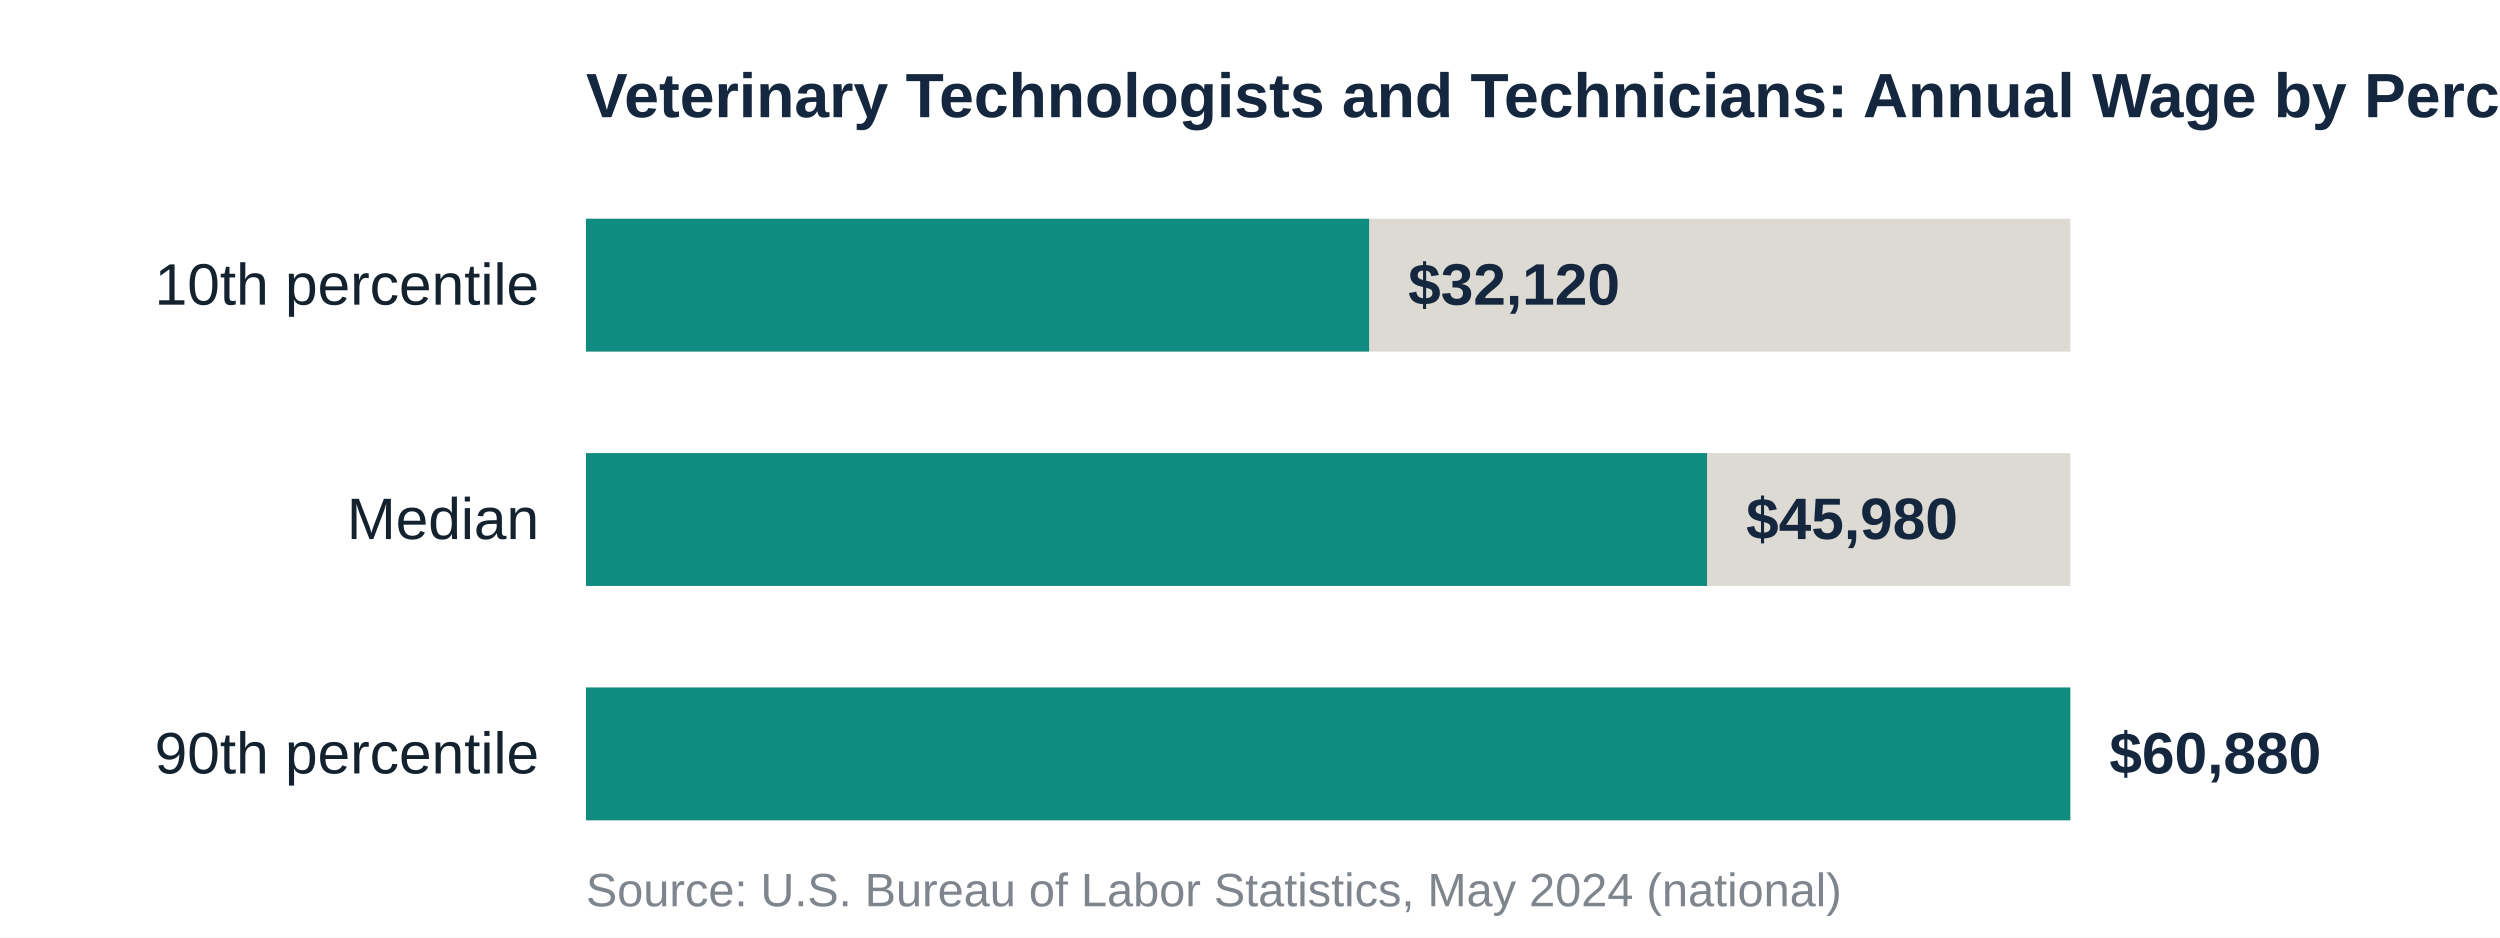
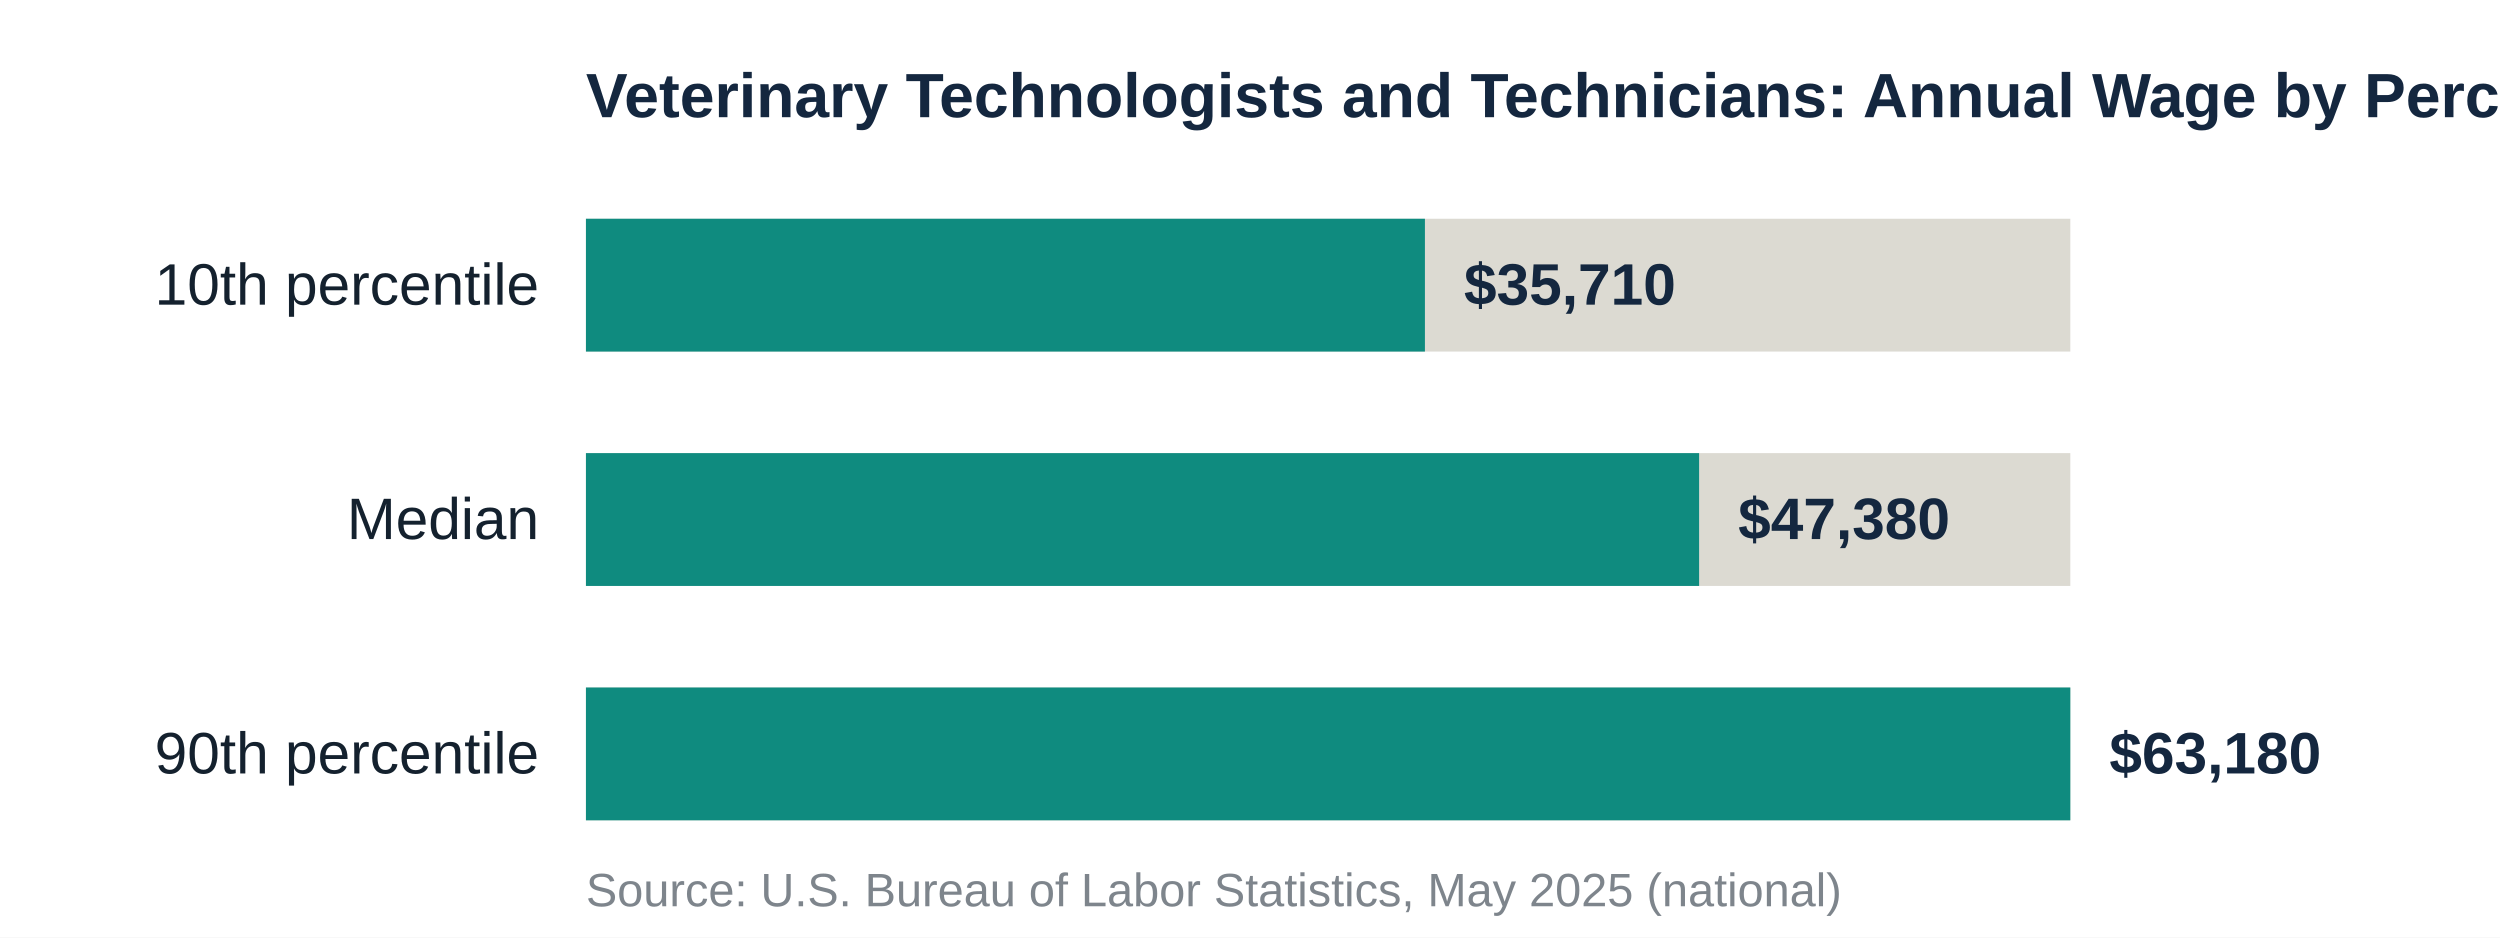
<svg xmlns="http://www.w3.org/2000/svg" viewBox="0 0 640 240" font-family="Arial, sans-serif">
  <rect x="0" y="0" width="640" height="240" fill="white" />
  <text x="150" y="30" font-size="16" font-weight="700" fill="#14273f">Veterinary Technologists and Technicians: Annual Wage by Percentile</text>
  <text x="138" y="78" text-anchor="end" font-size="15" fill="#14212e" font-family="Arial, sans-serif">10th percentile</text>
  <rect x="150" y="56" width="380" height="34" fill="#dcdad2" />
-   <rect x="150" y="56" width="200.486" height="34" fill="#0f8b7f" />
-   <text x="360.486" y="78" font-size="15" font-weight="700" fill="#14273f" font-family="Arial, sans-serif">$32,120</text>
+   <rect x="150" y="56" width="214.78" height="34" fill="#0f8b7f" />
+   <text x="374.78" y="78" font-size="15" font-weight="700" fill="#14273f" font-family="Arial, sans-serif">$35,710</text>
  <text x="138" y="138" text-anchor="end" font-size="15" fill="#14212e" font-family="Arial, sans-serif">Median</text>
  <rect x="150" y="116" width="380" height="34" fill="#dcdad2" />
-   <rect x="150" y="116" width="286.997" height="34" fill="#0f8b7f" />
-   <text x="446.997" y="138" font-size="15" font-weight="700" fill="#14273f" font-family="Arial, sans-serif">$45,980</text>
+   <rect x="150" y="116" width="284.97" height="34" fill="#0f8b7f" />
+   <text x="444.97" y="138" font-size="15" font-weight="700" fill="#14273f" font-family="Arial, sans-serif">$47,380</text>
  <text x="138" y="198" text-anchor="end" font-size="15" fill="#14212e" font-family="Arial, sans-serif">90th percentile</text>
  <rect x="150" y="176" width="380" height="34" fill="#dcdad2" />
  <rect x="150" y="176" width="380" height="34" fill="#0f8b7f" />
-   <text x="540" y="198" font-size="15" font-weight="700" fill="#14273f" font-family="Arial, sans-serif">$60,880</text>
-   <text x="150" y="232" font-size="12" fill="#14212e" opacity="0.55">Source: U.S. Bureau of Labor Statistics, May 2024 (national)</text>
+   <text x="540" y="198" font-size="15" font-weight="700" fill="#14273f" font-family="Arial, sans-serif">$63,180</text>
+   <text x="150" y="232" font-size="12" fill="#14212e" opacity="0.55">Source: U.S. Bureau of Labor Statistics, May 2025 (national)</text>
</svg>
